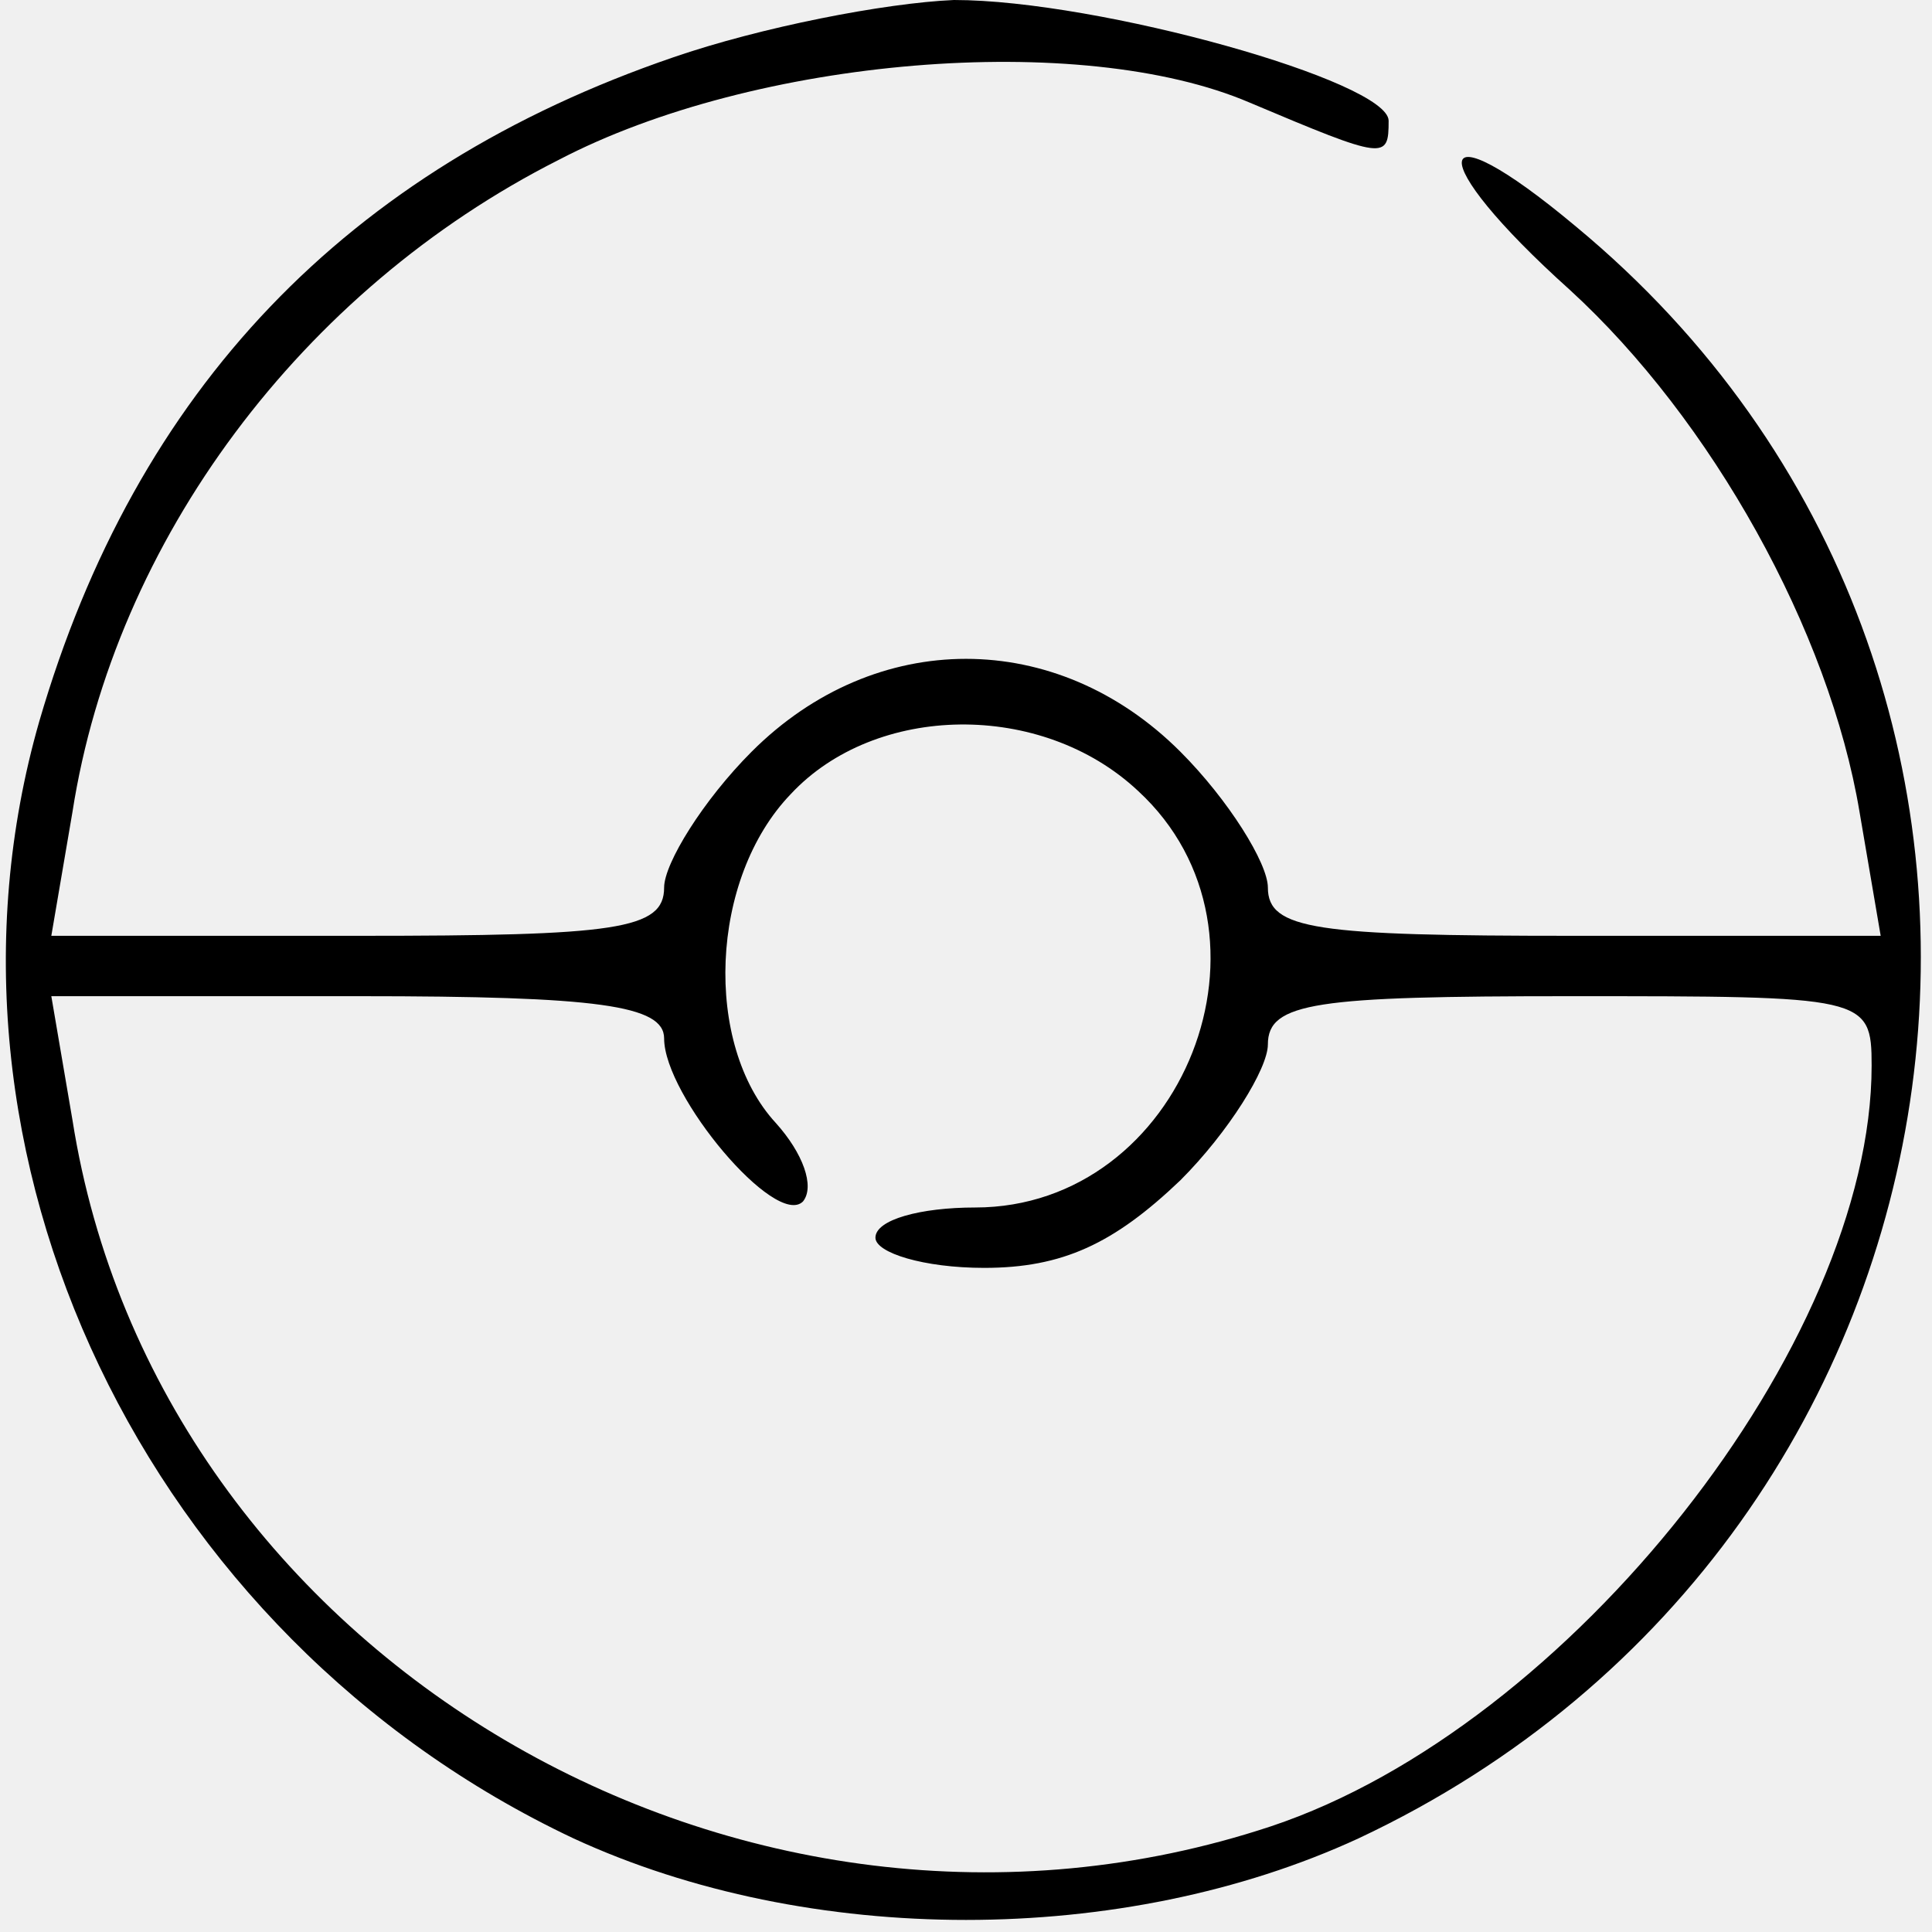
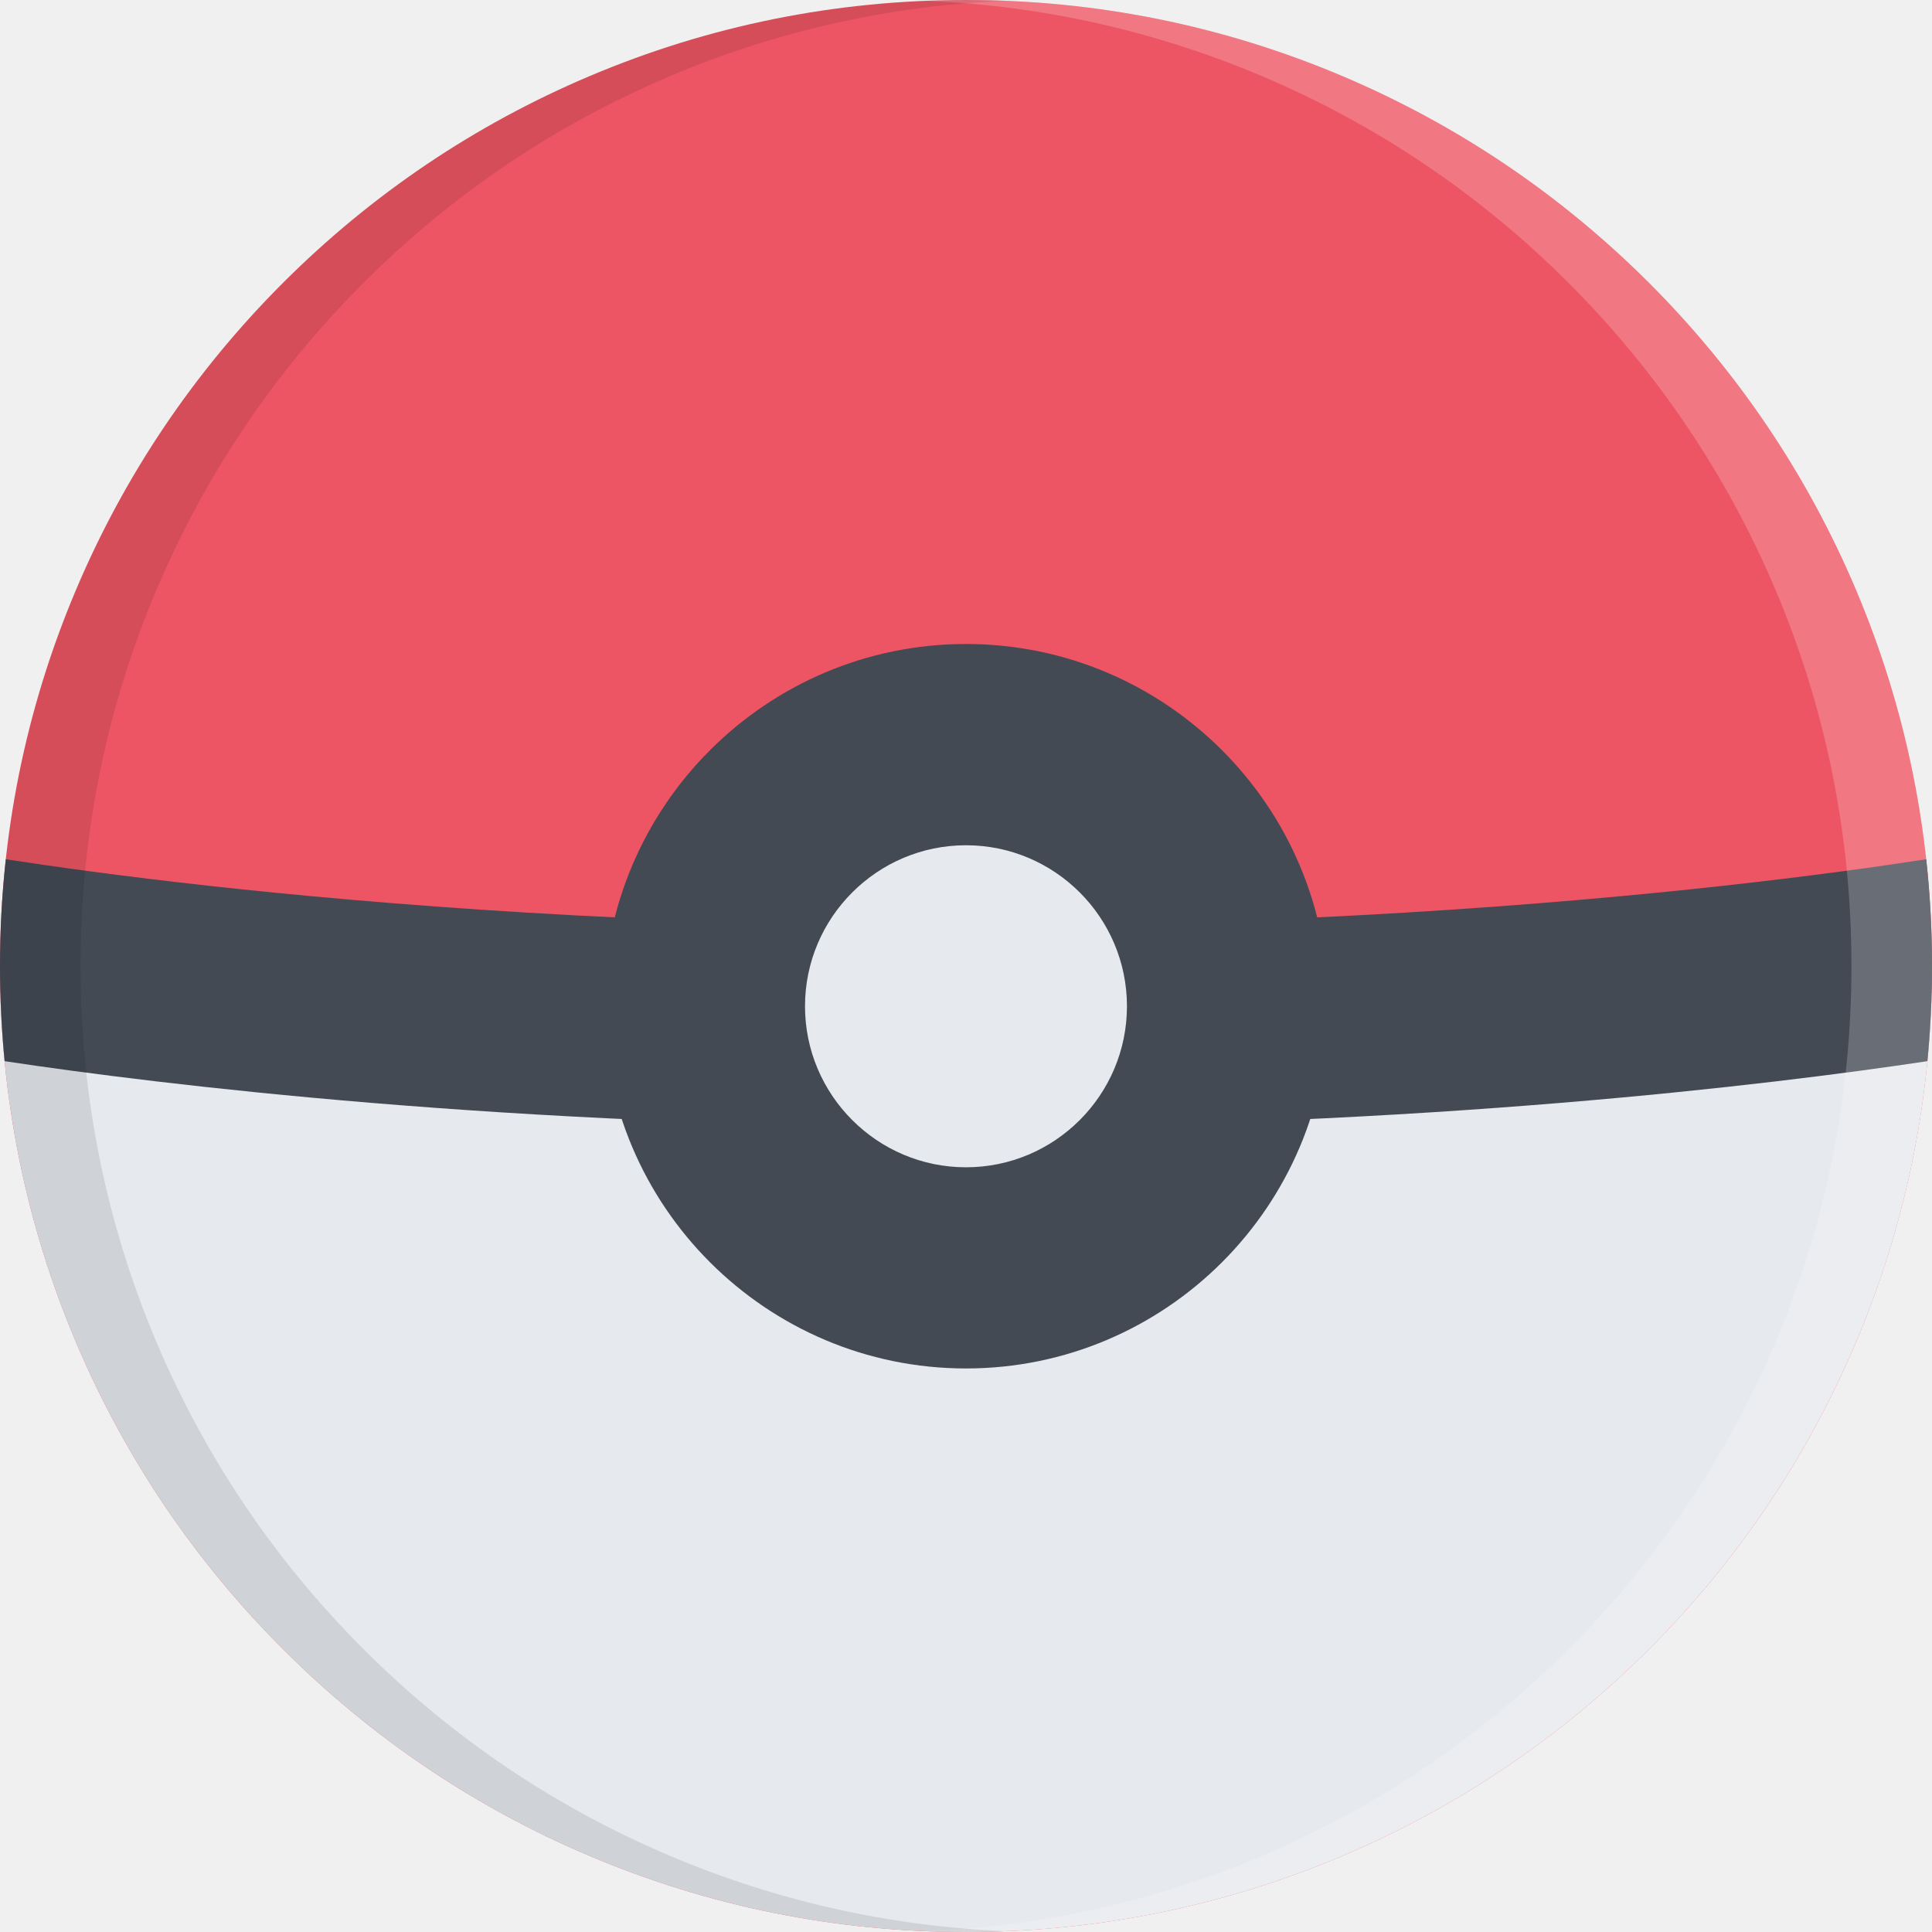
- <svg xmlns="http://www.w3.org/2000/svg" version="1.0" width="64pt" height="64pt" viewBox="0 0 64 64" preserveAspectRatio="xMidYMid meet">
-   <g transform="translate(0,64) scale(0.1,-0.1)" fill="#000000" stroke="none">
-     <path d="M223 621 c-108 -37 -178 -110 -210 -220 -41 -143 35 -303 177 -370 78 -36 182 -36 260 0 213 100 252 385 72 534 -49 41 -51 23 -2 -21 47 -43 86 -113 96 -173 l7 -41 -102 0 c-85 0 -101 2 -101 16 0 8 -13 29 -29 45 -41 41 -101 41 -142 0 -16 -16 -29 -37 -29 -45 0 -14 -16 -16 -101 -16 l-102 0 7 41 c14 90 76 173 161 216 65 34 173 43 229 19 45 -19 46 -19 46 -6 0 13 -96 40 -144 40 -23 -1 -64 -9 -93 -19z m154 -243 c51 -47 15 -138 -54 -138 -18 0 -33 -4 -33 -10 0 -5 16 -10 36 -10 26 0 43 8 65 29 16 16 29 37 29 45 0 14 16 16 100 16 98 0 100 0 100 -23 0 -92 -100 -219 -199 -252 -175 -58 -369 56 -397 234 l-7 41 102 0 c79 0 101 -3 101 -14 0 -19 37 -63 46 -54 4 5 0 16 -9 26 -24 26 -22 81 5 109 28 30 83 31 115 1z" />
-   </g>
+ <svg xmlns="http://www.w3.org/2000/svg" height="800px" width="800px" version="1.1" id="Layer_1" viewBox="0 0 511.985 511.985" xml:space="preserve">
+   <path style="fill:#ED5564;" d="M491.859,156.348c-12.891-30.483-31.342-57.865-54.842-81.372  c-23.516-23.5-50.904-41.96-81.373-54.85c-31.56-13.351-65.091-20.125-99.652-20.125c-34.554,0-68.083,6.773-99.645,20.125  c-30.483,12.89-57.865,31.351-81.373,54.85c-23.499,23.507-41.959,50.889-54.85,81.372C6.774,187.91,0,221.44,0,255.993  c0,34.56,6.773,68.091,20.125,99.652c12.89,30.469,31.351,57.857,54.85,81.357c23.507,23.516,50.889,41.967,81.373,54.857  c31.562,13.344,65.091,20.125,99.645,20.125c34.561,0,68.092-6.781,99.652-20.125c30.469-12.891,57.857-31.342,81.373-54.857  c23.5-23.5,41.951-50.889,54.842-81.357c13.344-31.561,20.125-65.092,20.125-99.652C511.984,221.44,505.203,187.91,491.859,156.348z  " />
+   <path style="fill:#E6E9ED;" d="M0.102,263.18c0.875,32.014,7.593,63.092,20.023,92.465c12.89,30.469,31.351,57.857,54.85,81.357  c23.507,23.516,50.889,41.967,81.373,54.857c31.562,13.344,65.091,20.125,99.645,20.125c34.561,0,68.092-6.781,99.652-20.125  c30.469-12.891,57.857-31.342,81.373-54.857c23.5-23.5,41.951-50.889,54.842-81.357c12.438-29.373,19.156-60.451,20.031-92.465  H0.102z" />
+   <path style="fill:#434A54;" d="M510.765,281.211c0.812-8.344,1.219-16.75,1.219-25.218c0-9.516-0.516-18.953-1.531-28.289  c-12.719,1.961-30.984,4.516-53.998,7.054c-43.688,4.82-113.904,10.57-200.463,10.57c-86.552,0-156.776-5.75-200.455-10.57  c-23.022-2.539-41.28-5.093-53.998-7.054C0.516,237.04,0,246.478,0,255.993c0,8.468,0.406,16.875,1.219,25.218  c41.53,6.25,133.027,17.436,254.773,17.436S469.234,287.461,510.765,281.211z" />
+   <path style="fill:#E6E9ED;" d="M309.334,266.656c0,29.459-23.891,53.334-53.342,53.334c-29.452,0-53.334-23.875-53.334-53.334  c0-29.453,23.882-53.327,53.334-53.327C285.443,213.33,309.334,237.204,309.334,266.656z" />
+   <path style="fill:#434A54;" d="M255.992,170.66c-52.936,0-95.997,43.069-95.997,95.997s43.062,95.988,95.997,95.988  s95.996-43.061,95.996-95.988C351.988,213.729,308.928,170.66,255.992,170.66z M255.992,309.335  c-23.522,0-42.663-19.156-42.663-42.678c0-23.523,19.14-42.663,42.663-42.663c23.531,0,42.654,19.14,42.654,42.663  C298.646,290.178,279.523,309.335,255.992,309.335z" />
+   <path style="opacity:0.2;fill:#FFFFFF;enable-background:new    ;" d="M491.859,156.348c-12.891-30.483-31.342-57.865-54.842-81.372  c-23.516-23.5-50.904-41.96-81.373-54.85c-31.56-13.351-65.091-20.125-99.652-20.125c-3.57,0-7.125,0.078-10.664,0.219  c30.789,1.25,60.662,7.93,88.974,19.906c30.498,12.89,57.873,31.351,81.371,54.85c23.5,23.507,41.969,50.889,54.857,81.372  c13.359,31.562,20.109,65.092,20.109,99.646c0,34.56-6.75,68.091-20.109,99.652c-12.889,30.469-31.357,57.857-54.857,81.357  c-23.498,23.516-50.873,41.967-81.371,54.857c-28.312,11.969-58.186,18.656-88.974,19.906c3.539,0.141,7.093,0.219,10.664,0.219  c34.561,0,68.092-6.781,99.652-20.125c30.469-12.891,57.857-31.342,81.373-54.857c23.5-23.5,41.951-50.889,54.842-81.357  c13.344-31.561,20.125-65.092,20.125-99.652C511.984,221.44,505.203,187.91,491.859,156.348z" />
+   <path style="opacity:0.1;enable-background:new    ;" d="M20.125,355.645c12.89,30.469,31.351,57.857,54.85,81.357  c23.507,23.516,50.889,41.967,81.373,54.857c31.562,13.344,65.091,20.125,99.645,20.125c3.57,0,7.125-0.078,10.664-0.219  c-30.789-1.25-60.67-7.938-88.982-19.906c-30.483-12.891-57.857-31.342-81.364-54.857c-23.507-23.5-41.96-50.889-54.858-81.357  c-13.352-31.56-20.117-65.091-20.117-99.652c0-34.554,6.765-68.084,20.116-99.646C54.35,125.864,72.803,98.481,96.31,74.983  c23.507-23.507,50.881-41.968,81.364-54.858c28.312-11.976,58.193-18.656,88.982-19.906c-3.539-0.14-7.094-0.218-10.664-0.218  c-34.554,0-68.083,6.773-99.645,20.125c-30.483,12.89-57.865,31.351-81.373,54.858c-23.499,23.499-41.959,50.881-54.85,81.364  C6.774,187.91,0,221.44,0,255.993C0,290.553,6.774,324.085,20.125,355.645z" />
</svg>
